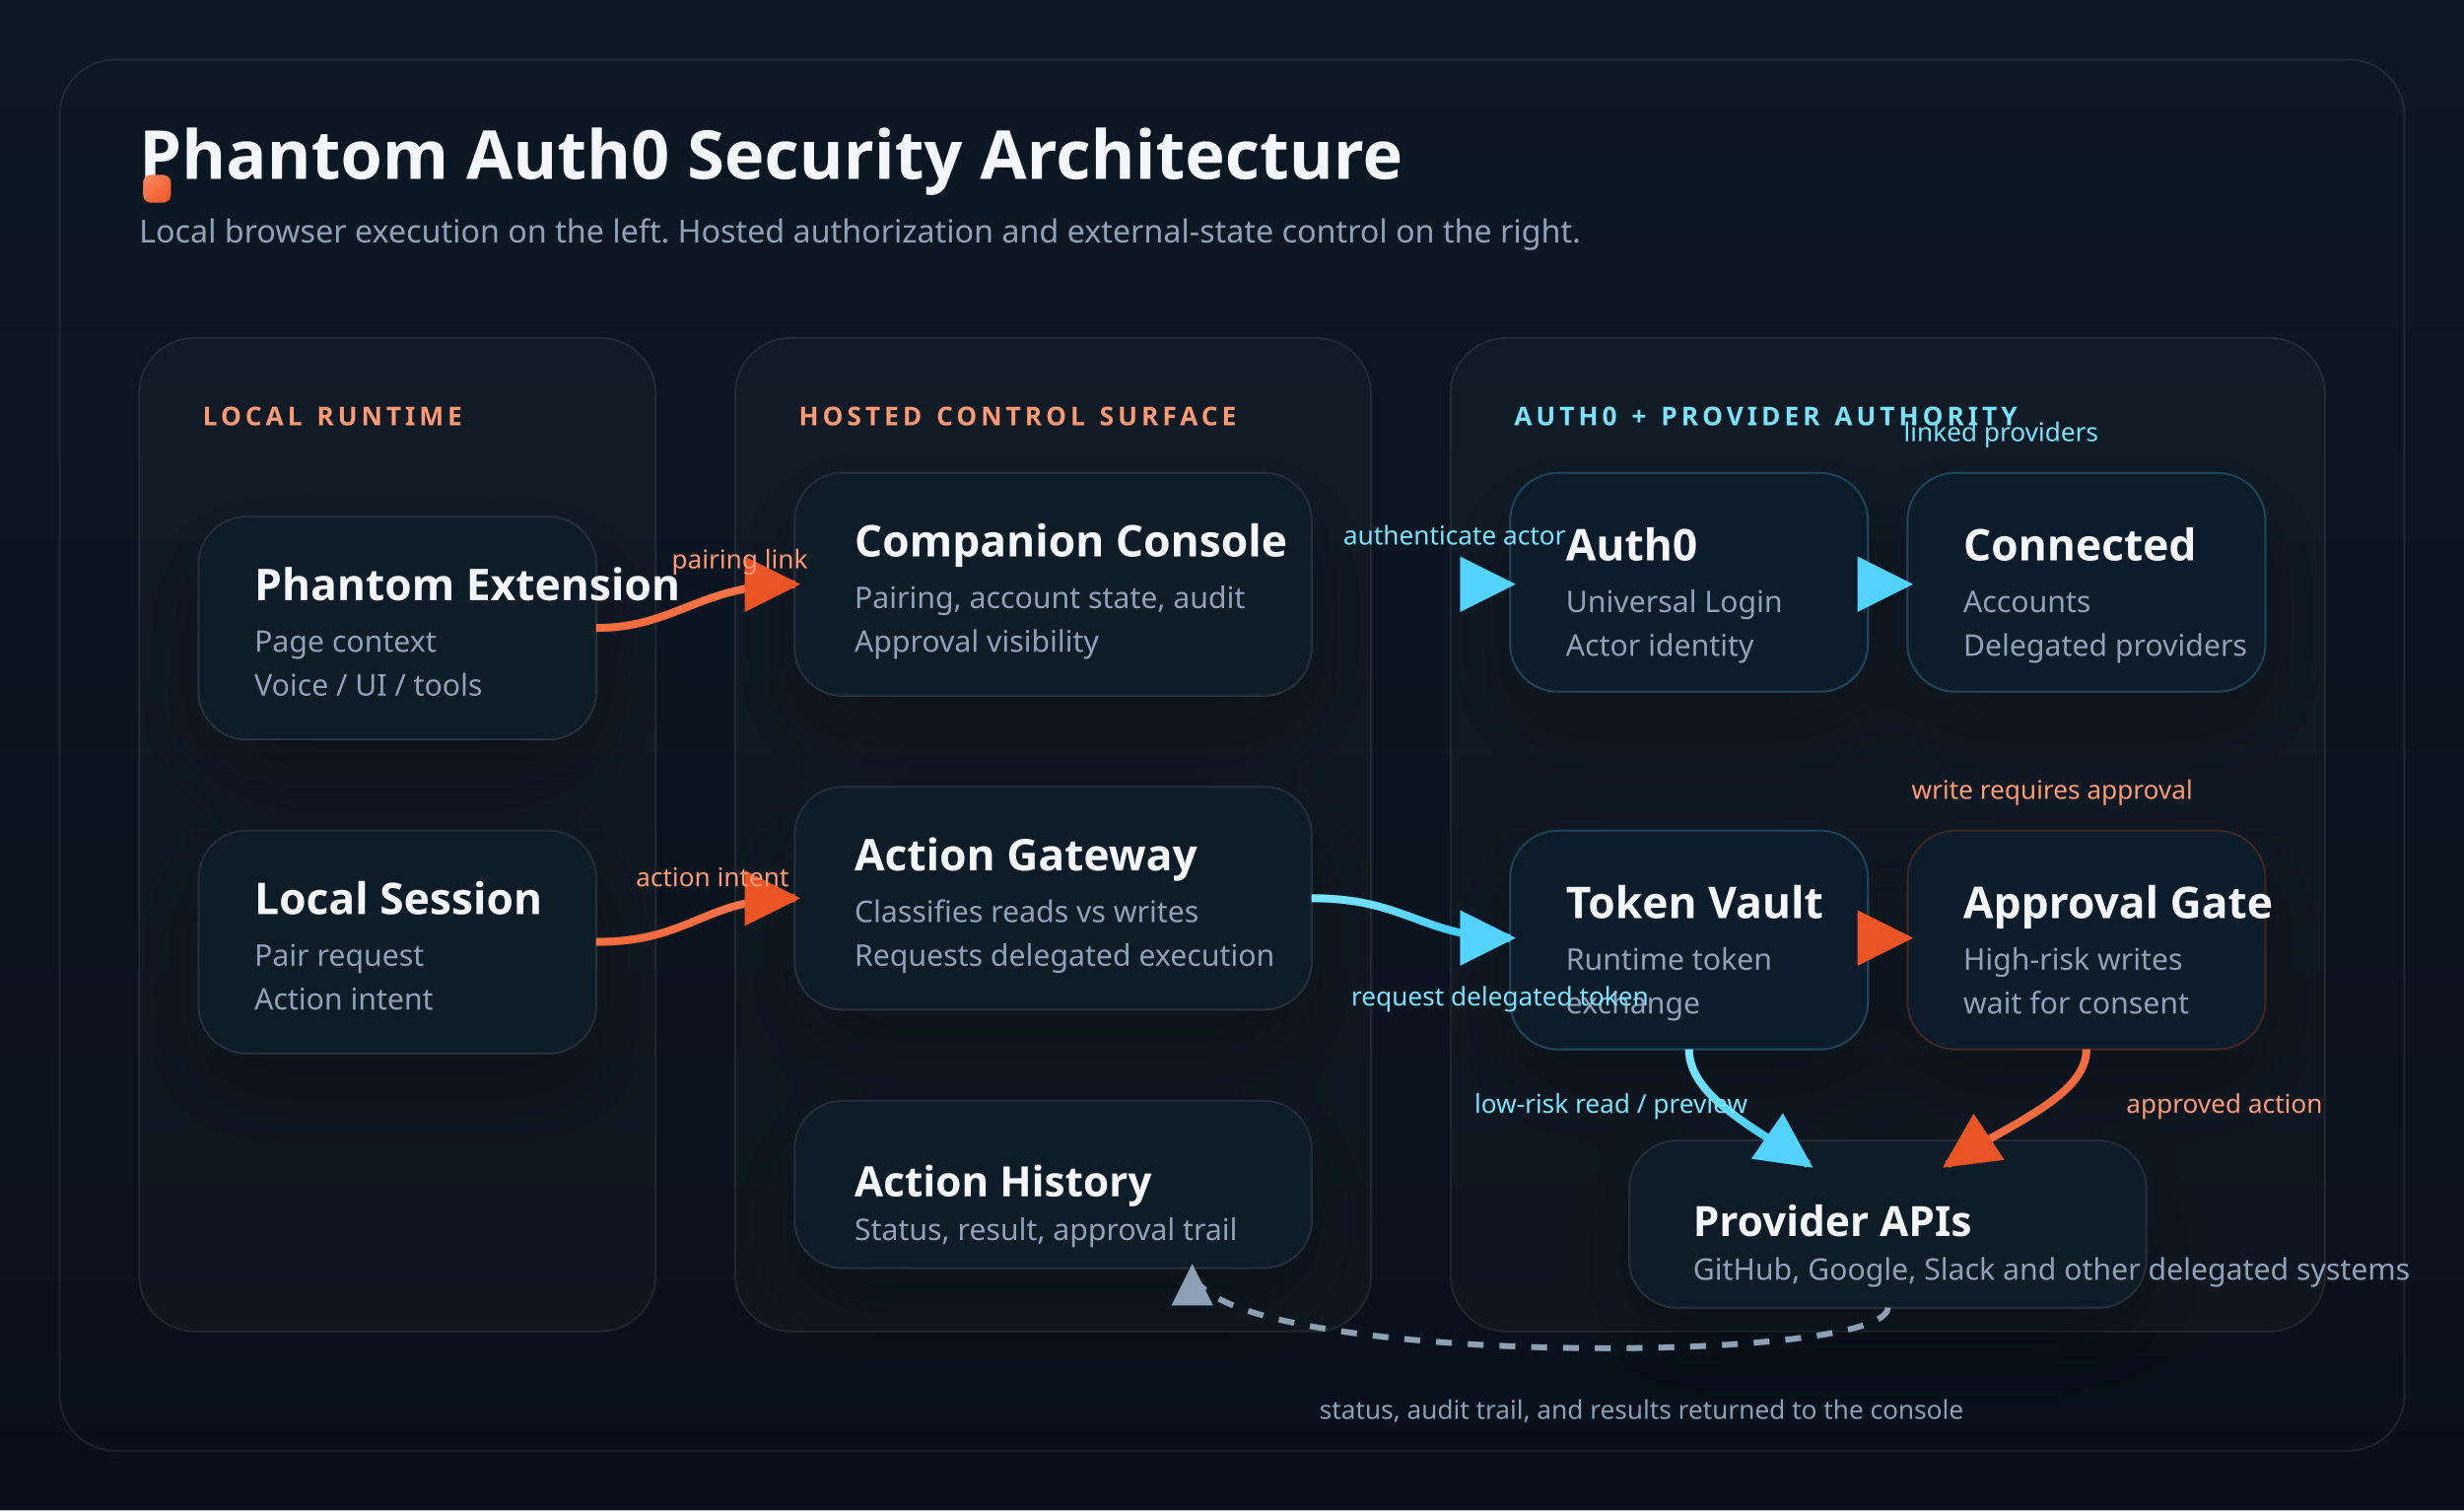
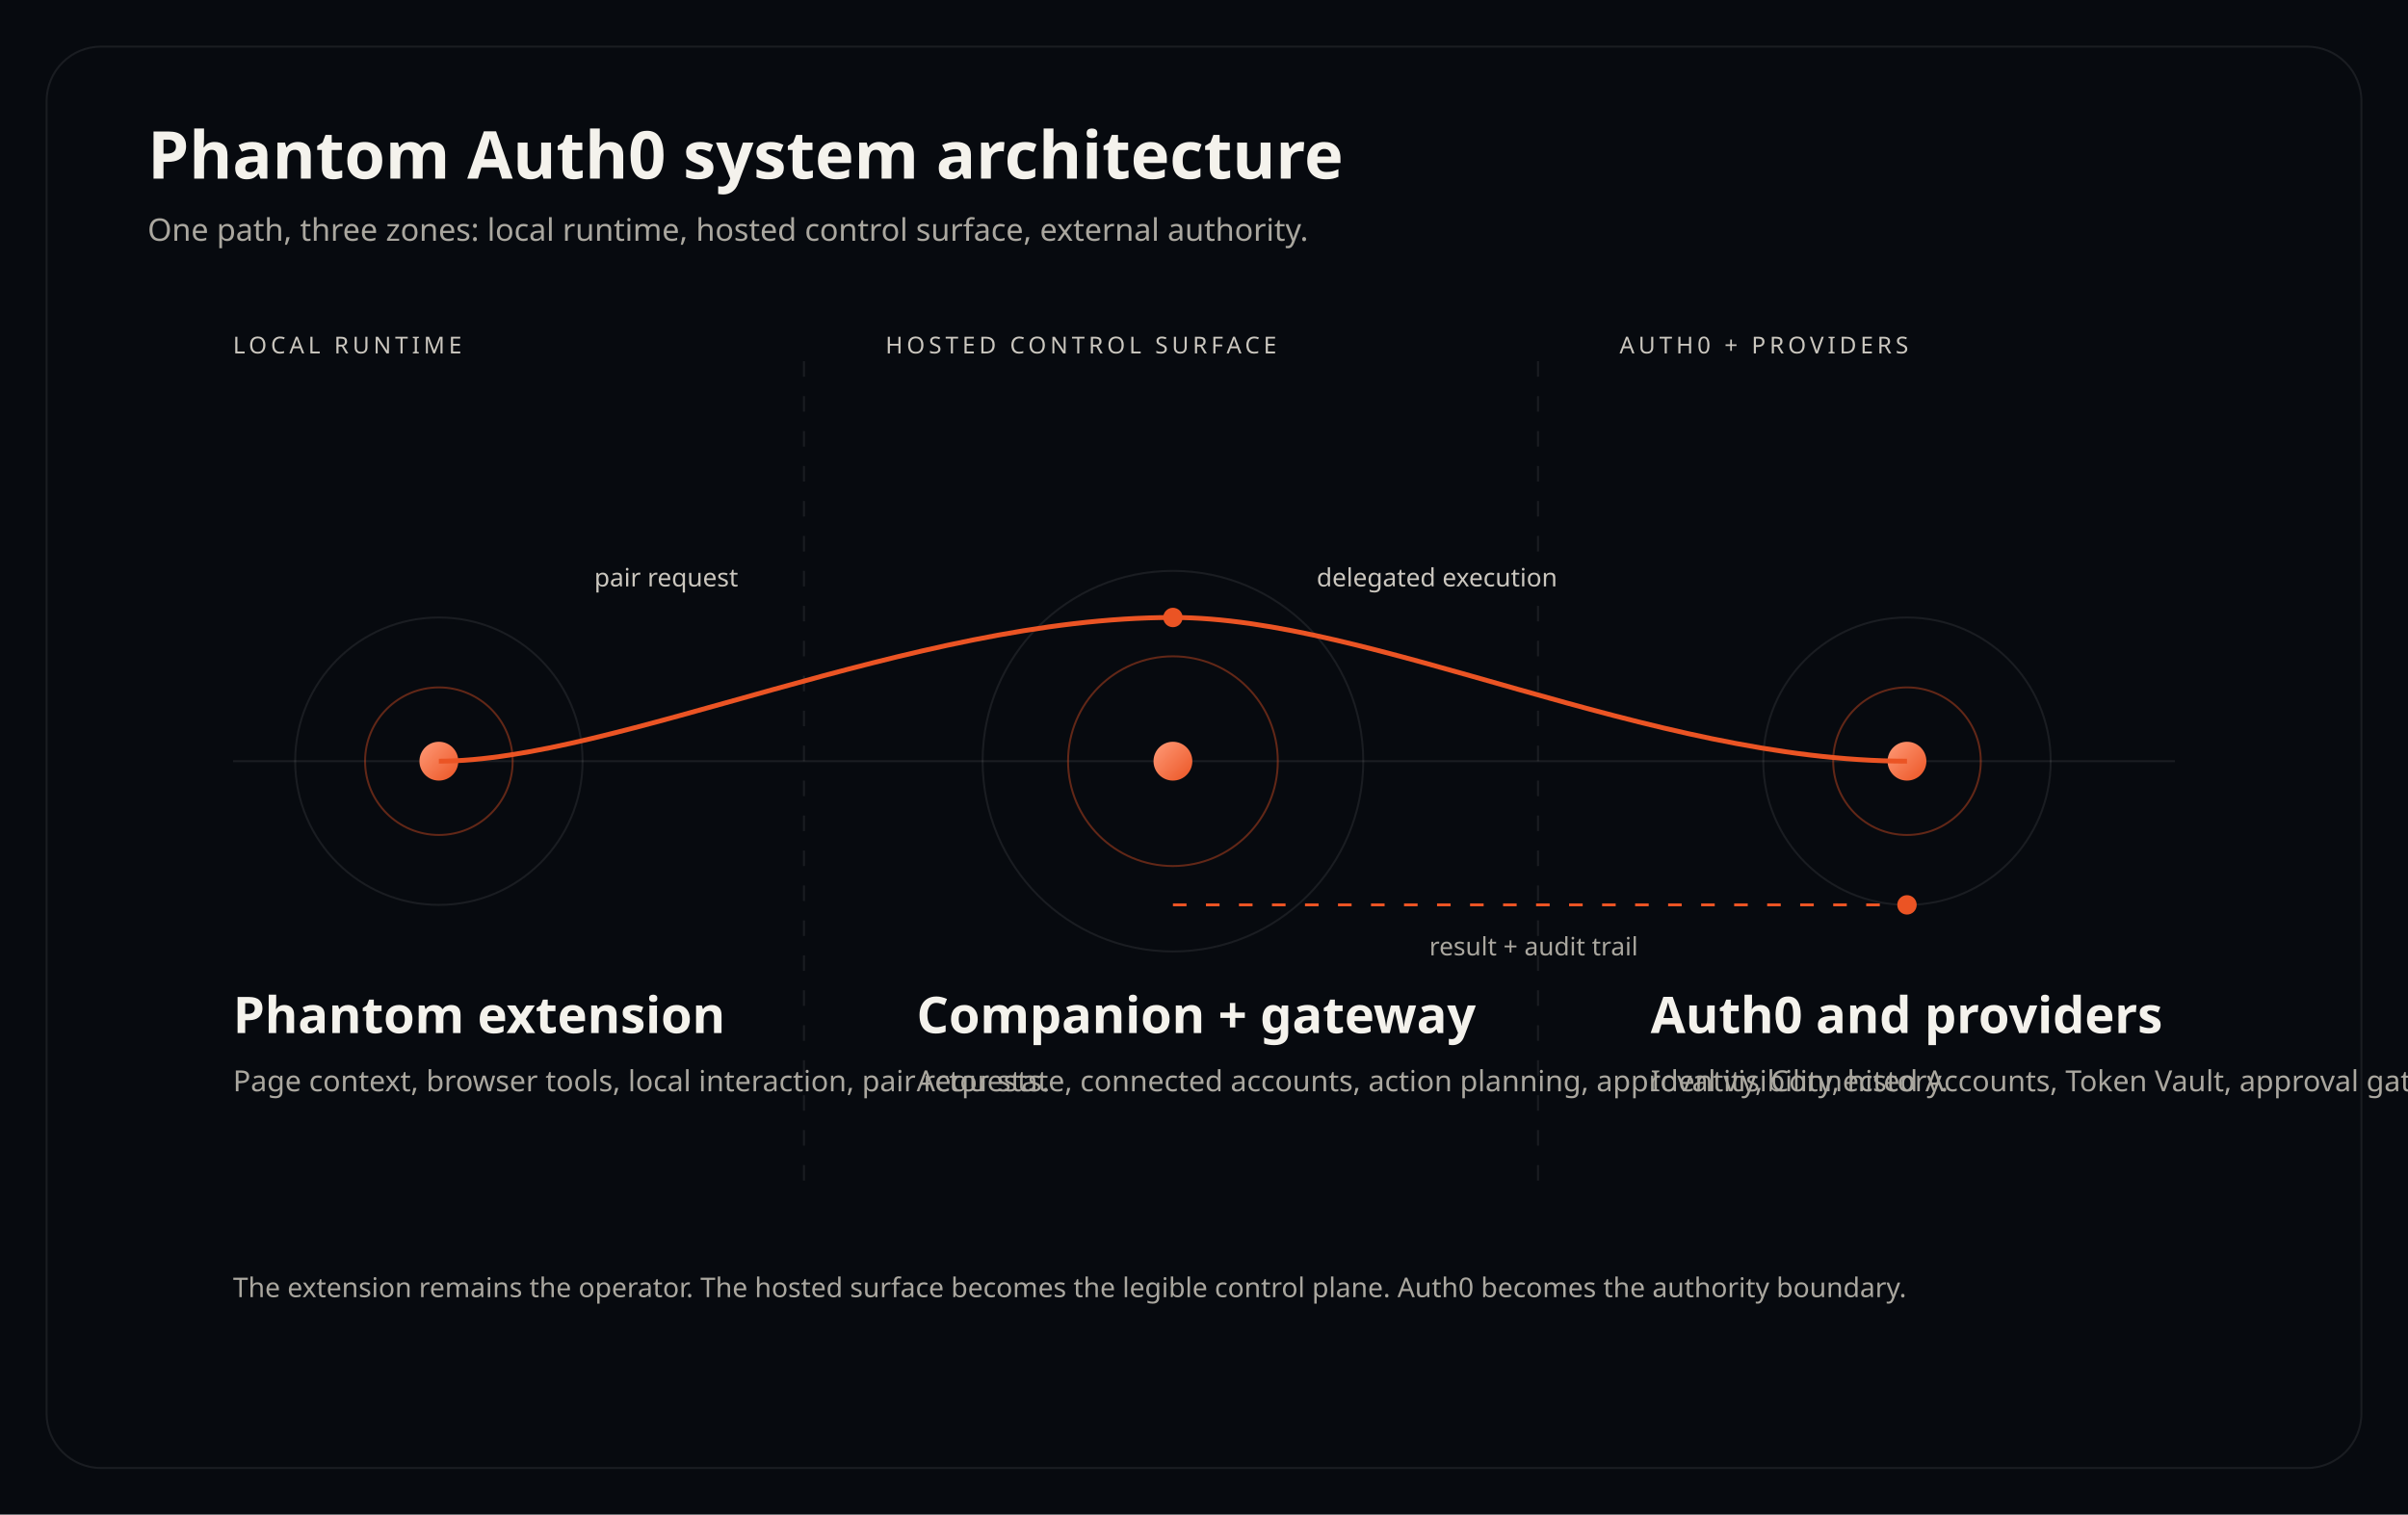
- <svg xmlns="http://www.w3.org/2000/svg" viewBox="0 0 1240 760" width="100%" height="100%">
+ <svg xmlns="http://www.w3.org/2000/svg" viewBox="0 0 1240 780" width="100%" height="100%">
  <defs>
-     <linearGradient id="bg" x1="0" y1="0" x2="0" y2="1">
-       <stop offset="0%" stop-color="#0d1825" />
-       <stop offset="100%" stop-color="#08111b" />
+     <linearGradient id="fade" x1="0" y1="0" x2="1" y2="0">
+       <stop offset="0%" stop-color="#eb5424" stop-opacity="0" />
+       <stop offset="50%" stop-color="#eb5424" stop-opacity="1" />
+       <stop offset="100%" stop-color="#eb5424" stop-opacity="0" />
    </linearGradient>
-     <linearGradient id="orange" x1="0" y1="0" x2="1" y2="1">
-       <stop offset="0%" stop-color="#ff8b63" />
+     <linearGradient id="spot" x1="0" y1="0" x2="1" y2="1">
+       <stop offset="0%" stop-color="#ff9b78" />
      <stop offset="100%" stop-color="#eb5424" />
    </linearGradient>
-     <linearGradient id="cyan" x1="0" y1="0" x2="1" y2="1">
-       <stop offset="0%" stop-color="#7ae4ff" />
-       <stop offset="100%" stop-color="#3cc7fb" />
-     </linearGradient>
-     <filter id="shadow" x="-20%" y="-20%" width="140%" height="140%">
-       <feDropShadow dx="0" dy="18" stdDeviation="20" flood-color="#000000" flood-opacity="0.28" />
-     </filter>
-     <marker id="arrow-orange" viewBox="0 0 10 10" refX="9" refY="5" markerWidth="7" markerHeight="7" orient="auto">
-       <path d="M 0 0 L 10 5 L 0 10 z" fill="#eb5424" />
-     </marker>
-     <marker id="arrow-cyan" viewBox="0 0 10 10" refX="9" refY="5" markerWidth="7" markerHeight="7" orient="auto">
-       <path d="M 0 0 L 10 5 L 0 10 z" fill="#53d3ff" />
-     </marker>
-     <marker id="arrow-slate" viewBox="0 0 10 10" refX="9" refY="5" markerWidth="7" markerHeight="7" orient="auto">
-       <path d="M 0 0 L 10 5 L 0 10 z" fill="#8da0b4" />
-     </marker>
  </defs>
-   <rect width="1240" height="760" fill="url(#bg)" />
-   <rect x="30" y="30" width="1180" height="700" rx="28" fill="none" stroke="rgba(255,255,255,0.08)" />
-   <text x="70" y="90" fill="#f3f7fb" font-family="IBM Plex Sans, system-ui, sans-serif" font-size="34" font-weight="600">Phantom Auth0 Security Architecture</text>
-   <text x="70" y="122" fill="#91a2b6" font-family="IBM Plex Sans, system-ui, sans-serif" font-size="16">Local browser execution on the left. Hosted authorization and external-state control on the right.</text>
-   <rect x="70" y="170" width="260" height="500" rx="28" fill="rgba(255,255,255,0.02)" stroke="rgba(255,255,255,0.08)" />
-   <text x="102" y="214" fill="#ff9a74" font-family="IBM Plex Sans, system-ui, sans-serif" font-size="13" font-weight="600" letter-spacing="2">LOCAL RUNTIME</text>
-   <rect x="370" y="170" width="320" height="500" rx="28" fill="rgba(255,255,255,0.02)" stroke="rgba(255,255,255,0.08)" />
-   <text x="402" y="214" fill="#ff9a74" font-family="IBM Plex Sans, system-ui, sans-serif" font-size="13" font-weight="600" letter-spacing="2">HOSTED CONTROL SURFACE</text>
-   <rect x="730" y="170" width="440" height="500" rx="28" fill="rgba(255,255,255,0.02)" stroke="rgba(255,255,255,0.08)" />
-   <text x="762" y="214" fill="#7ae4ff" font-family="IBM Plex Sans, system-ui, sans-serif" font-size="13" font-weight="600" letter-spacing="2">AUTH0 + PROVIDER AUTHORITY</text>
-   <g filter="url(#shadow)">
-     <rect x="100" y="260" width="200" height="112" rx="24" fill="#101b28" stroke="rgba(255,255,255,0.08)" />
-     <text x="128" y="302" fill="#f3f7fb" font-family="IBM Plex Sans, system-ui, sans-serif" font-size="22" font-weight="600">Phantom Extension</text>
-     <text x="128" y="328" fill="#8fa2b7" font-family="IBM Plex Sans, system-ui, sans-serif" font-size="15">Page context</text>
-     <text x="128" y="350" fill="#8fa2b7" font-family="IBM Plex Sans, system-ui, sans-serif" font-size="15">Voice / UI / tools</text>
-     <rect x="100" y="418" width="200" height="112" rx="24" fill="#101b28" stroke="rgba(255,255,255,0.08)" />
-     <text x="128" y="460" fill="#f3f7fb" font-family="IBM Plex Sans, system-ui, sans-serif" font-size="22" font-weight="600">Local Session</text>
-     <text x="128" y="486" fill="#8fa2b7" font-family="IBM Plex Sans, system-ui, sans-serif" font-size="15">Pair request</text>
-     <text x="128" y="508" fill="#8fa2b7" font-family="IBM Plex Sans, system-ui, sans-serif" font-size="15">Action intent</text>
-     <rect x="400" y="238" width="260" height="112" rx="24" fill="#101b28" stroke="rgba(255,255,255,0.08)" />
-     <text x="430" y="280" fill="#f3f7fb" font-family="IBM Plex Sans, system-ui, sans-serif" font-size="22" font-weight="600">Companion Console</text>
-     <text x="430" y="306" fill="#8fa2b7" font-family="IBM Plex Sans, system-ui, sans-serif" font-size="15">Pairing, account state, audit</text>
-     <text x="430" y="328" fill="#8fa2b7" font-family="IBM Plex Sans, system-ui, sans-serif" font-size="15">Approval visibility</text>
-     <rect x="400" y="396" width="260" height="112" rx="24" fill="#101b28" stroke="rgba(255,255,255,0.08)" />
-     <text x="430" y="438" fill="#f3f7fb" font-family="IBM Plex Sans, system-ui, sans-serif" font-size="22" font-weight="600">Action Gateway</text>
-     <text x="430" y="464" fill="#8fa2b7" font-family="IBM Plex Sans, system-ui, sans-serif" font-size="15">Classifies reads vs writes</text>
-     <text x="430" y="486" fill="#8fa2b7" font-family="IBM Plex Sans, system-ui, sans-serif" font-size="15">Requests delegated execution</text>
-     <rect x="400" y="554" width="260" height="84" rx="24" fill="#101b28" stroke="rgba(255,255,255,0.08)" />
-     <text x="430" y="602" fill="#f3f7fb" font-family="IBM Plex Sans, system-ui, sans-serif" font-size="21" font-weight="600">Action History</text>
-     <text x="430" y="624" fill="#8fa2b7" font-family="IBM Plex Sans, system-ui, sans-serif" font-size="15">Status, result, approval trail</text>
-     <rect x="760" y="238" width="180" height="110" rx="24" fill="#0f1b29" stroke="rgba(83,211,255,0.22)" />
-     <text x="788" y="282" fill="#f3f7fb" font-family="IBM Plex Sans, system-ui, sans-serif" font-size="22" font-weight="600">Auth0</text>
-     <text x="788" y="308" fill="#8fa2b7" font-family="IBM Plex Sans, system-ui, sans-serif" font-size="15">Universal Login</text>
-     <text x="788" y="330" fill="#8fa2b7" font-family="IBM Plex Sans, system-ui, sans-serif" font-size="15">Actor identity</text>
-     <rect x="960" y="238" width="180" height="110" rx="24" fill="#0f1b29" stroke="rgba(83,211,255,0.22)" />
-     <text x="988" y="282" fill="#f3f7fb" font-family="IBM Plex Sans, system-ui, sans-serif" font-size="22" font-weight="600">Connected</text>
-     <text x="988" y="308" fill="#8fa2b7" font-family="IBM Plex Sans, system-ui, sans-serif" font-size="15">Accounts</text>
-     <text x="988" y="330" fill="#8fa2b7" font-family="IBM Plex Sans, system-ui, sans-serif" font-size="15">Delegated providers</text>
-     <rect x="760" y="418" width="180" height="110" rx="24" fill="#0f1b29" stroke="rgba(83,211,255,0.22)" />
-     <text x="788" y="462" fill="#f3f7fb" font-family="IBM Plex Sans, system-ui, sans-serif" font-size="22" font-weight="600">Token Vault</text>
-     <text x="788" y="488" fill="#8fa2b7" font-family="IBM Plex Sans, system-ui, sans-serif" font-size="15">Runtime token</text>
-     <text x="788" y="510" fill="#8fa2b7" font-family="IBM Plex Sans, system-ui, sans-serif" font-size="15">exchange</text>
-     <rect x="960" y="418" width="180" height="110" rx="24" fill="#0f1b29" stroke="rgba(235,84,36,0.22)" />
-     <text x="988" y="462" fill="#f3f7fb" font-family="IBM Plex Sans, system-ui, sans-serif" font-size="22" font-weight="600">Approval Gate</text>
-     <text x="988" y="488" fill="#8fa2b7" font-family="IBM Plex Sans, system-ui, sans-serif" font-size="15">High-risk writes</text>
-     <text x="988" y="510" fill="#8fa2b7" font-family="IBM Plex Sans, system-ui, sans-serif" font-size="15">wait for consent</text>
-     <rect x="820" y="574" width="260" height="84" rx="24" fill="#101b28" stroke="rgba(255,255,255,0.08)" />
-     <text x="852" y="622" fill="#f3f7fb" font-family="IBM Plex Sans, system-ui, sans-serif" font-size="21" font-weight="600">Provider APIs</text>
-     <text x="852" y="644" fill="#8fa2b7" font-family="IBM Plex Sans, system-ui, sans-serif" font-size="15">GitHub, Google, Slack and other delegated systems</text>
-   </g>
-   <path d="M300 316 C 340 316, 352 294, 400 294" fill="none" stroke="url(#orange)" stroke-width="4" marker-end="url(#arrow-orange)" />
-   <text x="338" y="286" fill="#ff9a74" font-family="IBM Plex Sans, system-ui, sans-serif" font-size="13">pairing link</text>
-   <path d="M300 474 C 348 474, 354 452, 400 452" fill="none" stroke="url(#orange)" stroke-width="4" marker-end="url(#arrow-orange)" />
-   <text x="320" y="446" fill="#ff9a74" font-family="IBM Plex Sans, system-ui, sans-serif" font-size="13">action intent</text>
-   <path d="M660 294 C 706 294, 716 294, 760 294" fill="none" stroke="url(#cyan)" stroke-width="4" marker-end="url(#arrow-cyan)" />
-   <text x="676" y="274" fill="#7ae4ff" font-family="IBM Plex Sans, system-ui, sans-serif" font-size="13">authenticate actor</text>
-   <path d="M940 294 C 948 294, 952 294, 960 294" fill="none" stroke="url(#cyan)" stroke-width="4" marker-end="url(#arrow-cyan)" />
-   <text x="958" y="222" fill="#7ae4ff" font-family="IBM Plex Sans, system-ui, sans-serif" font-size="13">linked providers</text>
-   <path d="M660 452 C 708 452, 716 472, 760 472" fill="none" stroke="url(#cyan)" stroke-width="4" marker-end="url(#arrow-cyan)" />
-   <text x="680" y="506" fill="#7ae4ff" font-family="IBM Plex Sans, system-ui, sans-serif" font-size="13">request delegated token</text>
-   <path d="M940 472 C 948 472, 952 472, 960 472" fill="none" stroke="url(#orange)" stroke-width="4" marker-end="url(#arrow-orange)" />
-   <text x="962" y="402" fill="#ff9a74" font-family="IBM Plex Sans, system-ui, sans-serif" font-size="13">write requires approval</text>
-   <path d="M1050 528 C 1050 552, 1010 566, 980 586" fill="none" stroke="url(#orange)" stroke-width="4" marker-end="url(#arrow-orange)" />
-   <text x="1070" y="560" fill="#ff9a74" font-family="IBM Plex Sans, system-ui, sans-serif" font-size="13">approved action</text>
-   <path d="M850 528 C 850 552, 884 568, 910 586" fill="none" stroke="url(#cyan)" stroke-width="4" marker-end="url(#arrow-cyan)" />
-   <text x="742" y="560" fill="#7ae4ff" font-family="IBM Plex Sans, system-ui, sans-serif" font-size="13">low-risk read / preview</text>
-   <path d="M950 658 C 950 688, 600 688, 600 638" fill="none" stroke="#8da0b4" stroke-width="3" stroke-dasharray="8 8" marker-end="url(#arrow-slate)" />
-   <text x="664" y="714" fill="#8da0b4" font-family="IBM Plex Sans, system-ui, sans-serif" font-size="13">status, audit trail, and results returned to the console</text>
-   <rect x="72" y="88" width="14" height="14" rx="4" fill="url(#orange)" />
+   <rect width="1240" height="780" fill="#070a0f" />
+   <rect x="24" y="24" width="1192" height="732" rx="28" fill="none" stroke="rgba(255,255,255,0.08)" />
+   <text x="76" y="92" fill="#f4f2ec" font-family="IBM Plex Sans, system-ui, sans-serif" font-size="34" font-weight="600">Phantom Auth0 system architecture</text>
+   <text x="76" y="124" fill="#aaa79f" font-family="IBM Plex Sans, system-ui, sans-serif" font-size="16">One path, three zones: local runtime, hosted control surface, external authority.</text>
+   <line x1="120" y1="392" x2="1120" y2="392" stroke="rgba(255,255,255,0.08)" stroke-width="1" />
+   <line x1="120" y1="392" x2="1120" y2="392" stroke="url(#fade)" stroke-width="3" />
+   <line x1="414" y1="186" x2="414" y2="618" stroke="rgba(255,255,255,0.08)" stroke-dasharray="8 10" />
+   <line x1="792" y1="186" x2="792" y2="618" stroke="rgba(255,255,255,0.08)" stroke-dasharray="8 10" />
+   <text x="120" y="182" fill="#cbc7bf" font-family="IBM Plex Sans, system-ui, sans-serif" font-size="12" letter-spacing="2" text-transform="uppercase">LOCAL RUNTIME</text>
+   <text x="456" y="182" fill="#cbc7bf" font-family="IBM Plex Sans, system-ui, sans-serif" font-size="12" letter-spacing="2" text-transform="uppercase">HOSTED CONTROL SURFACE</text>
+   <text x="834" y="182" fill="#cbc7bf" font-family="IBM Plex Sans, system-ui, sans-serif" font-size="12" letter-spacing="2" text-transform="uppercase">AUTH0 + PROVIDERS</text>
+   <circle cx="226" cy="392" r="74" fill="none" stroke="rgba(255,255,255,0.08)" />
+   <circle cx="226" cy="392" r="38" fill="none" stroke="rgba(235,84,36,0.4)" />
+   <circle cx="226" cy="392" r="10" fill="url(#spot)" />
+   <text x="120" y="532" fill="#f4f2ec" font-family="IBM Plex Sans, system-ui, sans-serif" font-size="26" font-weight="600">Phantom extension</text>
+   <text x="120" y="562" fill="#aaa79f" font-family="IBM Plex Sans, system-ui, sans-serif" font-size="15">Page context, browser tools, local interaction, pair requests.</text>
+   <circle cx="604" cy="392" r="98" fill="none" stroke="rgba(255,255,255,0.08)" />
+   <circle cx="604" cy="392" r="54" fill="none" stroke="rgba(235,84,36,0.4)" />
+   <circle cx="604" cy="392" r="10" fill="url(#spot)" />
+   <text x="472" y="532" fill="#f4f2ec" font-family="IBM Plex Sans, system-ui, sans-serif" font-size="26" font-weight="600">Companion + gateway</text>
+   <text x="472" y="562" fill="#aaa79f" font-family="IBM Plex Sans, system-ui, sans-serif" font-size="15">Actor state, connected accounts, action planning, approval visibility, history.</text>
+   <circle cx="982" cy="392" r="74" fill="none" stroke="rgba(255,255,255,0.08)" />
+   <circle cx="982" cy="392" r="38" fill="none" stroke="rgba(235,84,36,0.4)" />
+   <circle cx="982" cy="392" r="10" fill="url(#spot)" />
+   <text x="850" y="532" fill="#f4f2ec" font-family="IBM Plex Sans, system-ui, sans-serif" font-size="26" font-weight="600">Auth0 and providers</text>
+   <text x="850" y="562" fill="#aaa79f" font-family="IBM Plex Sans, system-ui, sans-serif" font-size="15">Identity, Connected Accounts, Token Vault, approval gates, provider APIs.</text>
+   <path d="M226 392 C 316 392, 470 318, 604 318" fill="none" stroke="#eb5424" stroke-width="2.5" />
+   <path d="M604 318 C 706 318, 850 392, 982 392" fill="none" stroke="#eb5424" stroke-width="2.5" />
+   <path d="M604 466 C 734 466, 832 466, 982 466" fill="none" stroke="#eb5424" stroke-width="1.5" stroke-dasharray="7 10" />
+   <circle cx="604" cy="318" r="5" fill="#eb5424" />
+   <circle cx="982" cy="466" r="5" fill="#eb5424" />
+   <text x="306" y="302" fill="#cbc7bf" font-family="IBM Plex Sans, system-ui, sans-serif" font-size="13">pair request</text>
+   <text x="678" y="302" fill="#cbc7bf" font-family="IBM Plex Sans, system-ui, sans-serif" font-size="13">delegated execution</text>
+   <text x="736" y="492" fill="#aaa79f" font-family="IBM Plex Sans, system-ui, sans-serif" font-size="13">result + audit trail</text>
+   <text x="120" y="668" fill="#aaa79f" font-family="IBM Plex Sans, system-ui, sans-serif" font-size="14">The extension remains the operator. The hosted surface becomes the legible control plane. Auth0 becomes the authority boundary.</text>
</svg>
